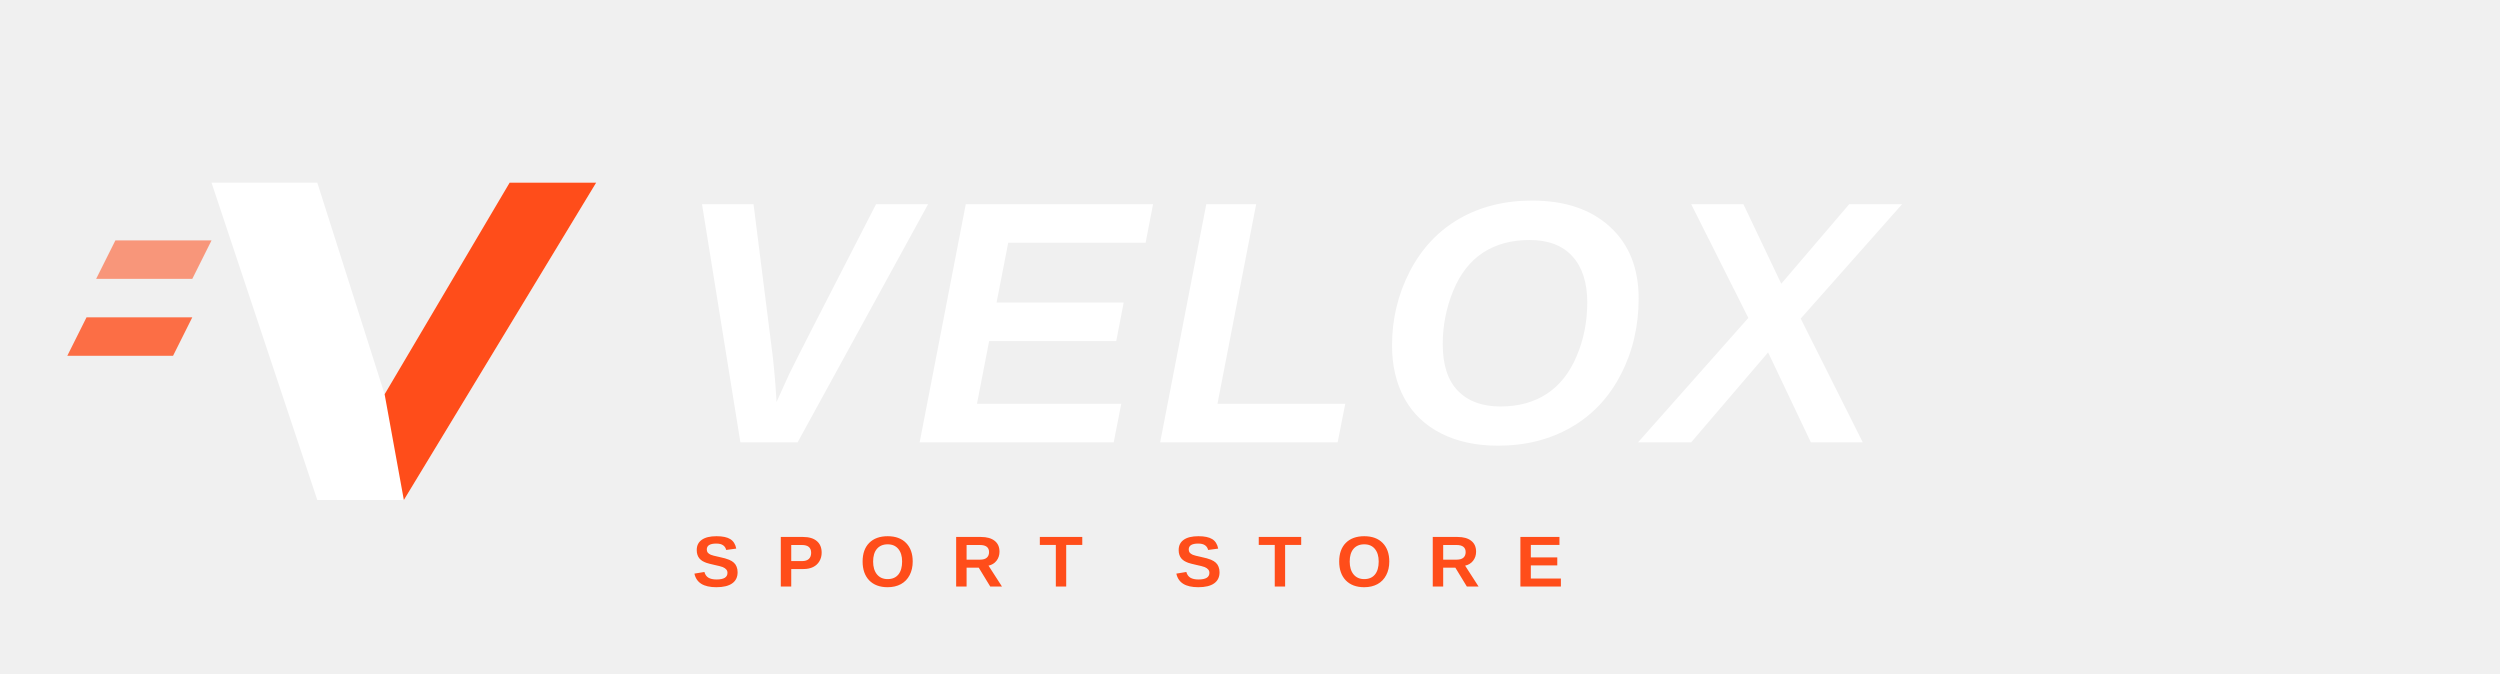
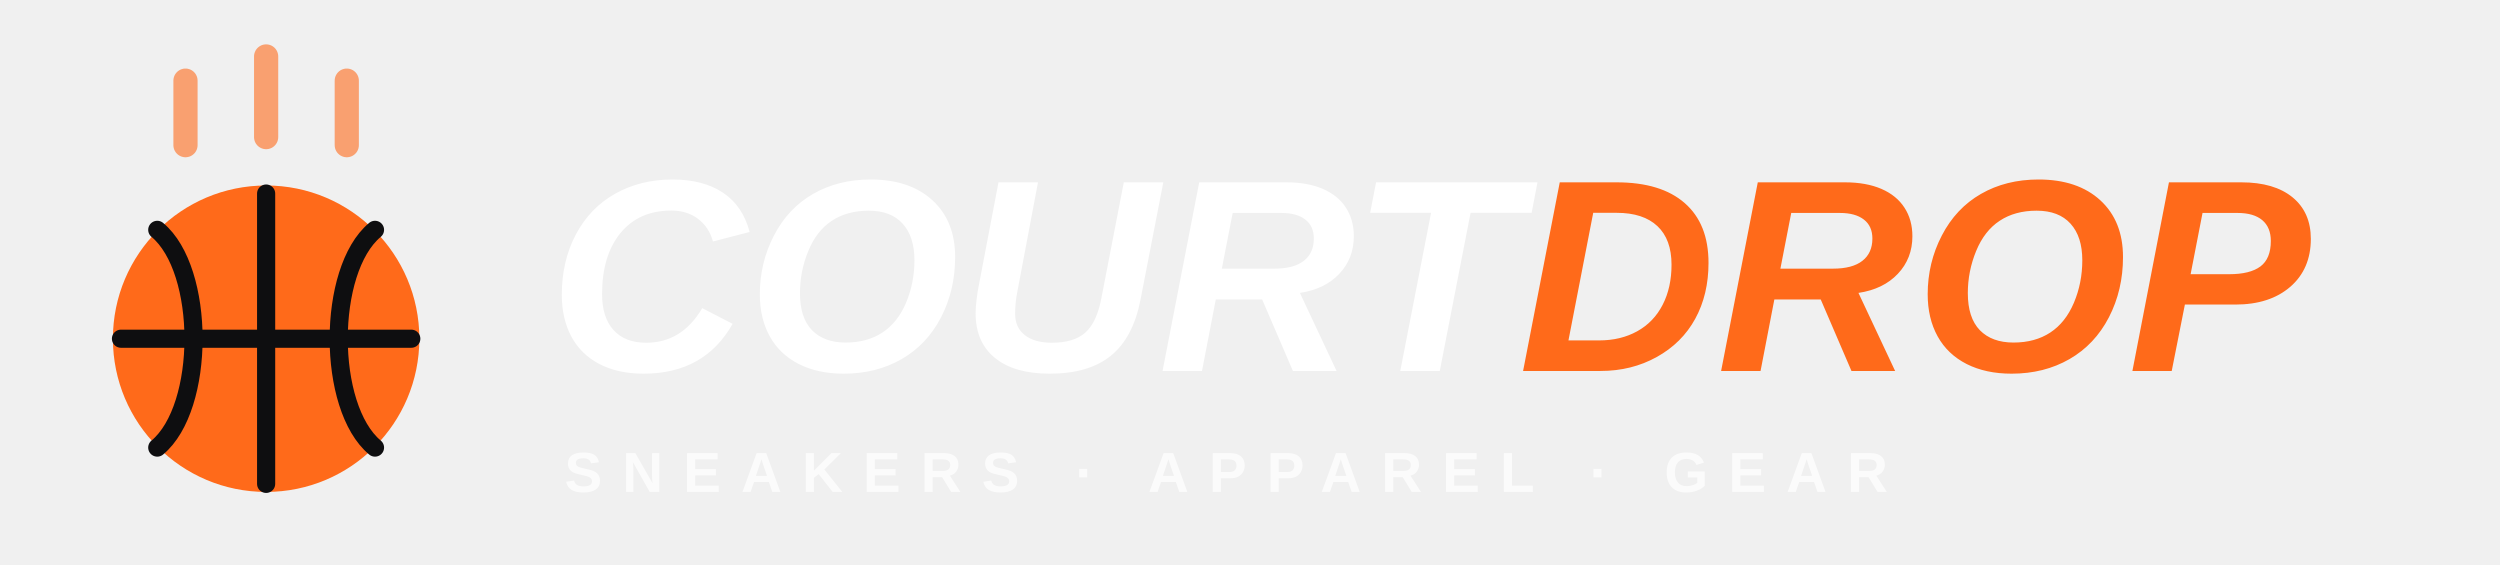
- <svg xmlns="http://www.w3.org/2000/svg" viewBox="0 0 520 140" width="520" height="140">
-   <g transform="translate(10 10)">
-     <path d="M14 40h20l-4 8H10z" fill="#FF4D1A" opacity=".55" />
-     <path d="M8 56h22l-4 8H4z" fill="#FF4D1A" opacity=".8" />
-     <path d="M34 28h22l14 44 26-44h18L74 94H56z" fill="#FFFFFF" />
-     <path d="M74 94l40-66h-18L70 72z" fill="#FF4D1A" />
+ <svg xmlns="http://www.w3.org/2000/svg" viewBox="0 0 620 140" width="620" height="140">
+   <g transform="translate(6 12)">
+     <path d="M40 8v16M60 2v20M80 8v16" stroke="#FF6A1A" stroke-width="6" stroke-linecap="round" opacity=".6" />
+     <circle cx="60" cy="72" r="38" fill="#FF6A1A" />
+     <g fill="none" stroke="#0E0E10" stroke-width="4.5" stroke-linecap="round">
+       <path d="M60 36v72M24 72h72" />
+       <path d="M33 45c12 10 12 44 0 54M87 45c-12 10-12 44 0 54" />
+     </g>
  </g>
-   <text x="140" y="92" font-family="'Arial Black','Helvetica Neue',Arial,sans-serif" font-weight="900" font-style="italic" font-size="72" letter-spacing="2" fill="#FFFFFF">VELOX</text>
-   <text x="144" y="122" font-family="'Helvetica Neue',Arial,sans-serif" font-weight="700" font-size="15" letter-spacing="7.4" fill="#FF4D1A">SPORT STORE</text>
+   <text x="136" y="92" font-family="'Arial Black','Helvetica Neue',Arial,sans-serif" font-weight="900" font-style="italic" font-size="68" fill="#FFFFFF">COURT<tspan fill="#FF6A1A">DROP</tspan>
+   </text>
+   <text x="140" y="122" font-family="'Helvetica Neue',Arial,sans-serif" font-weight="700" font-size="14" letter-spacing="5" fill="#FFFFFF" opacity=".75">SNEAKERS · APPAREL · GEAR</text>
</svg>
